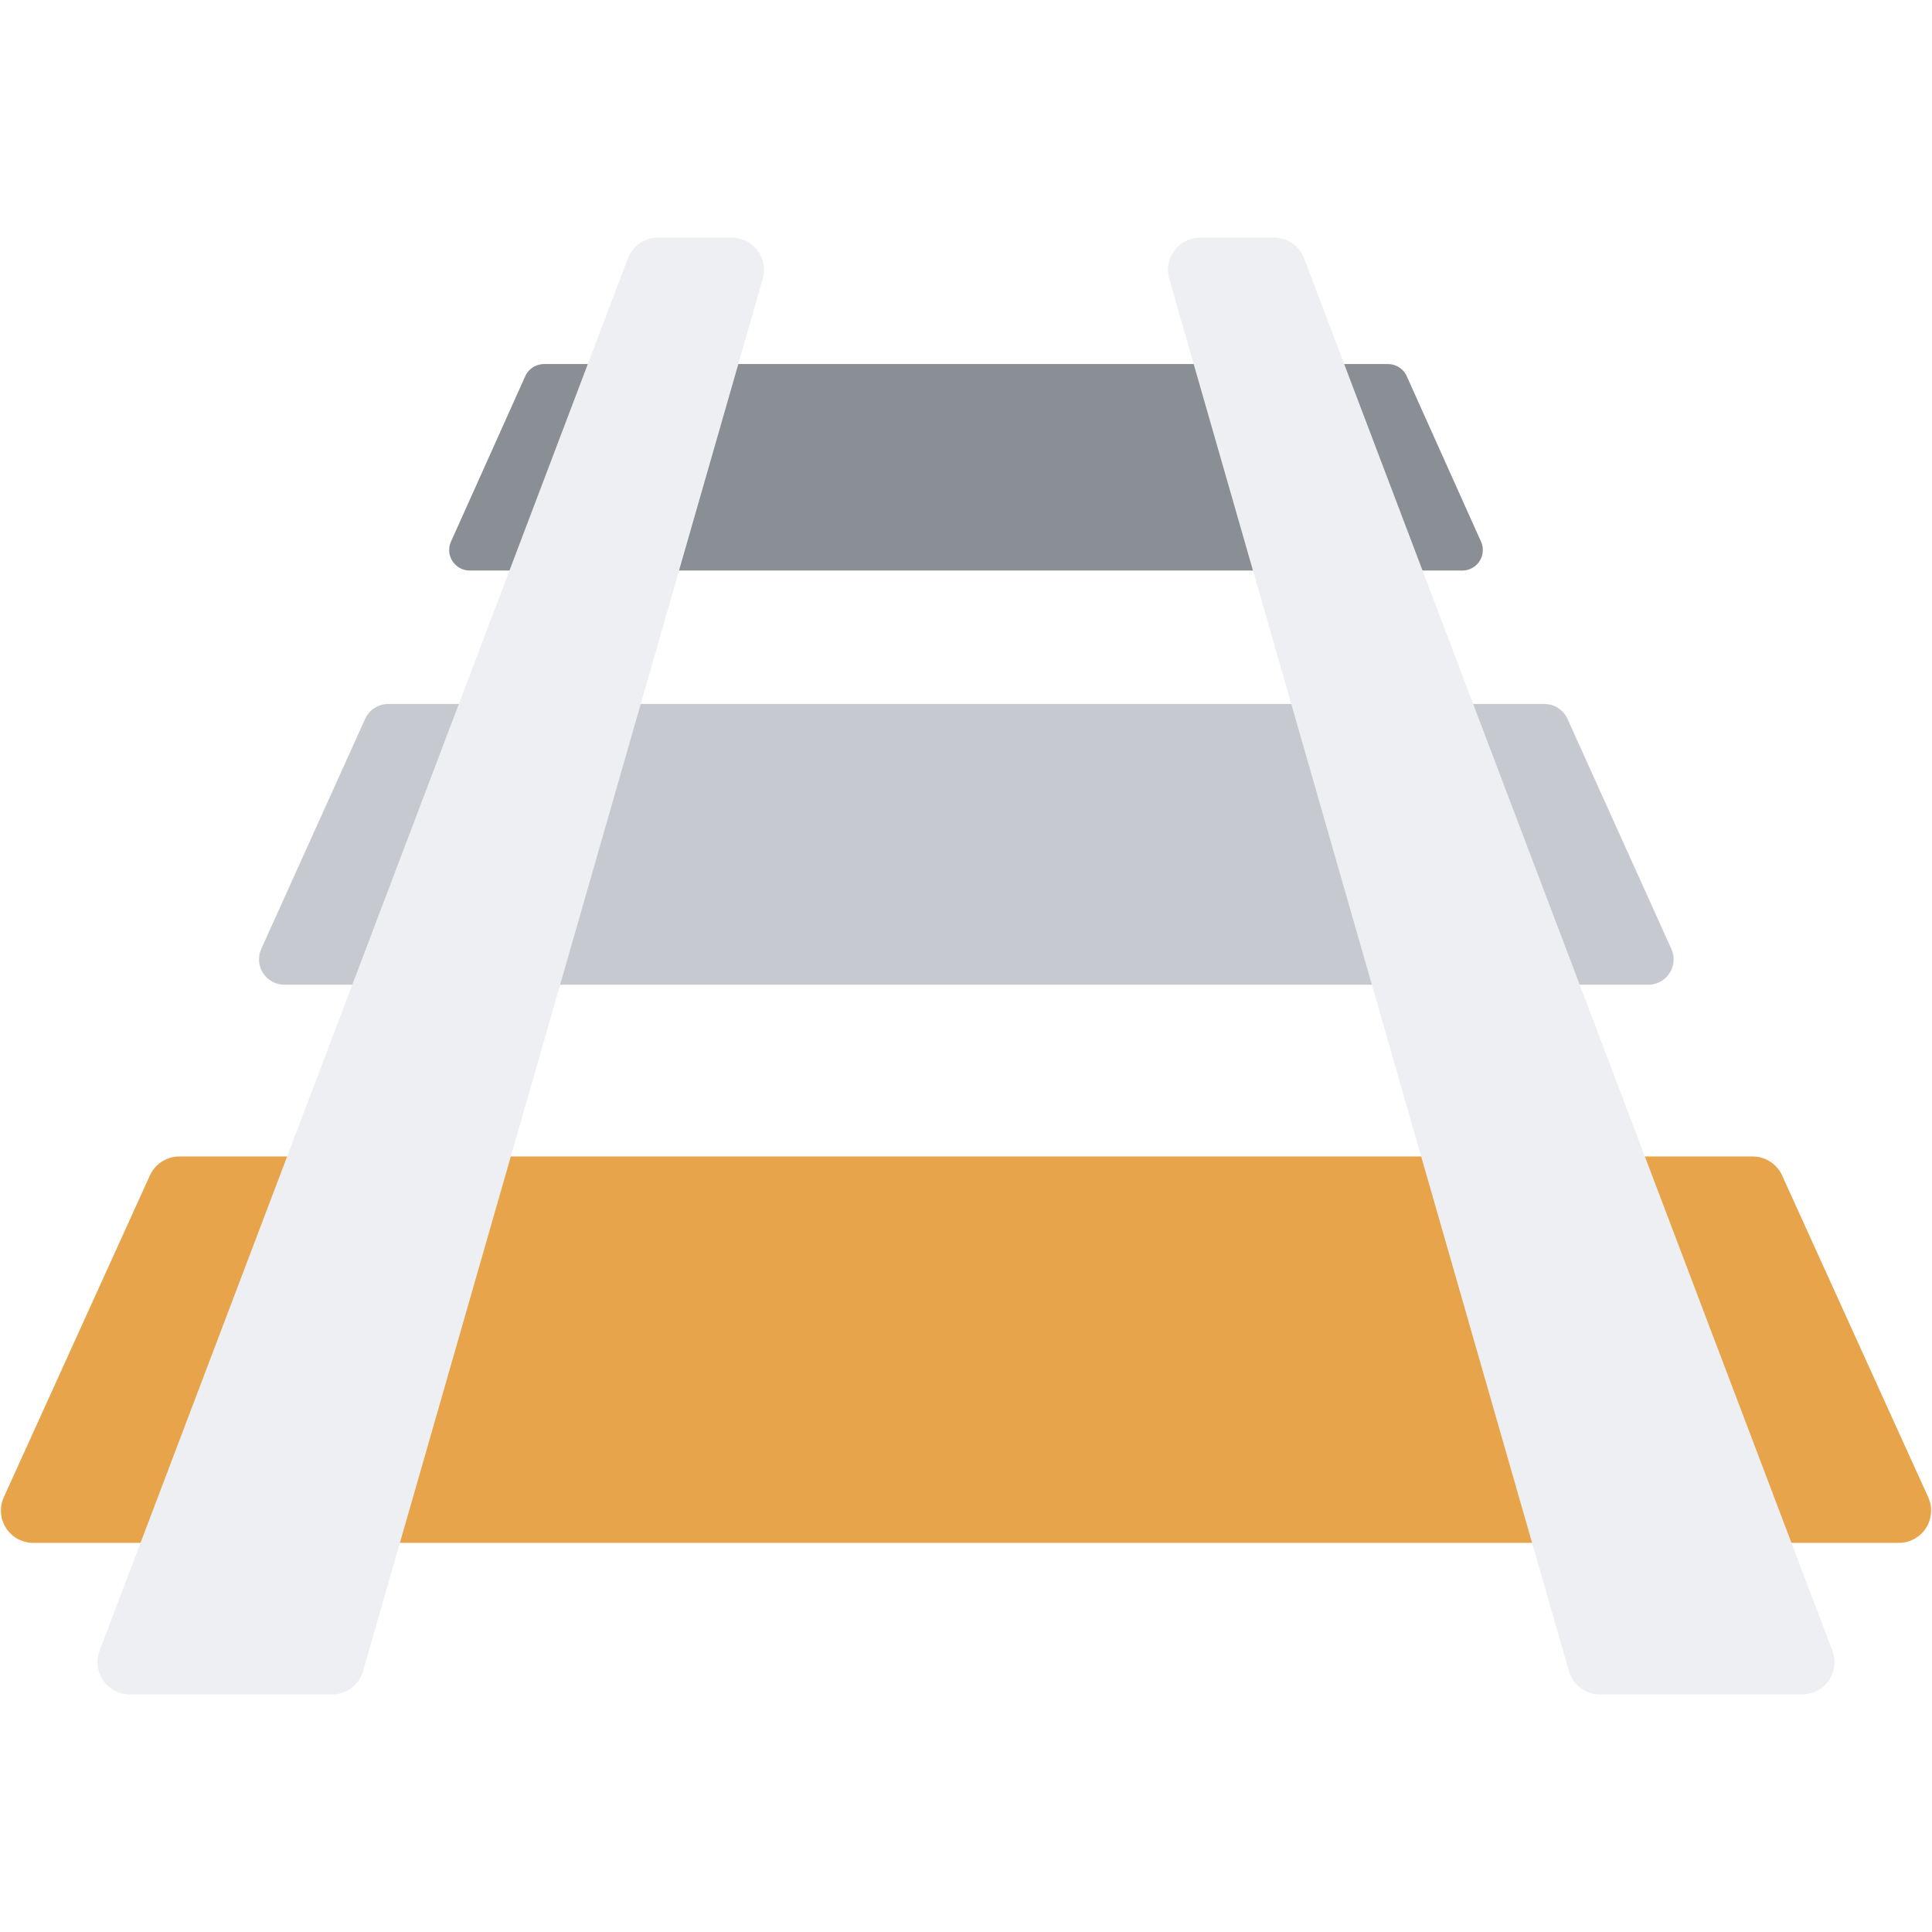
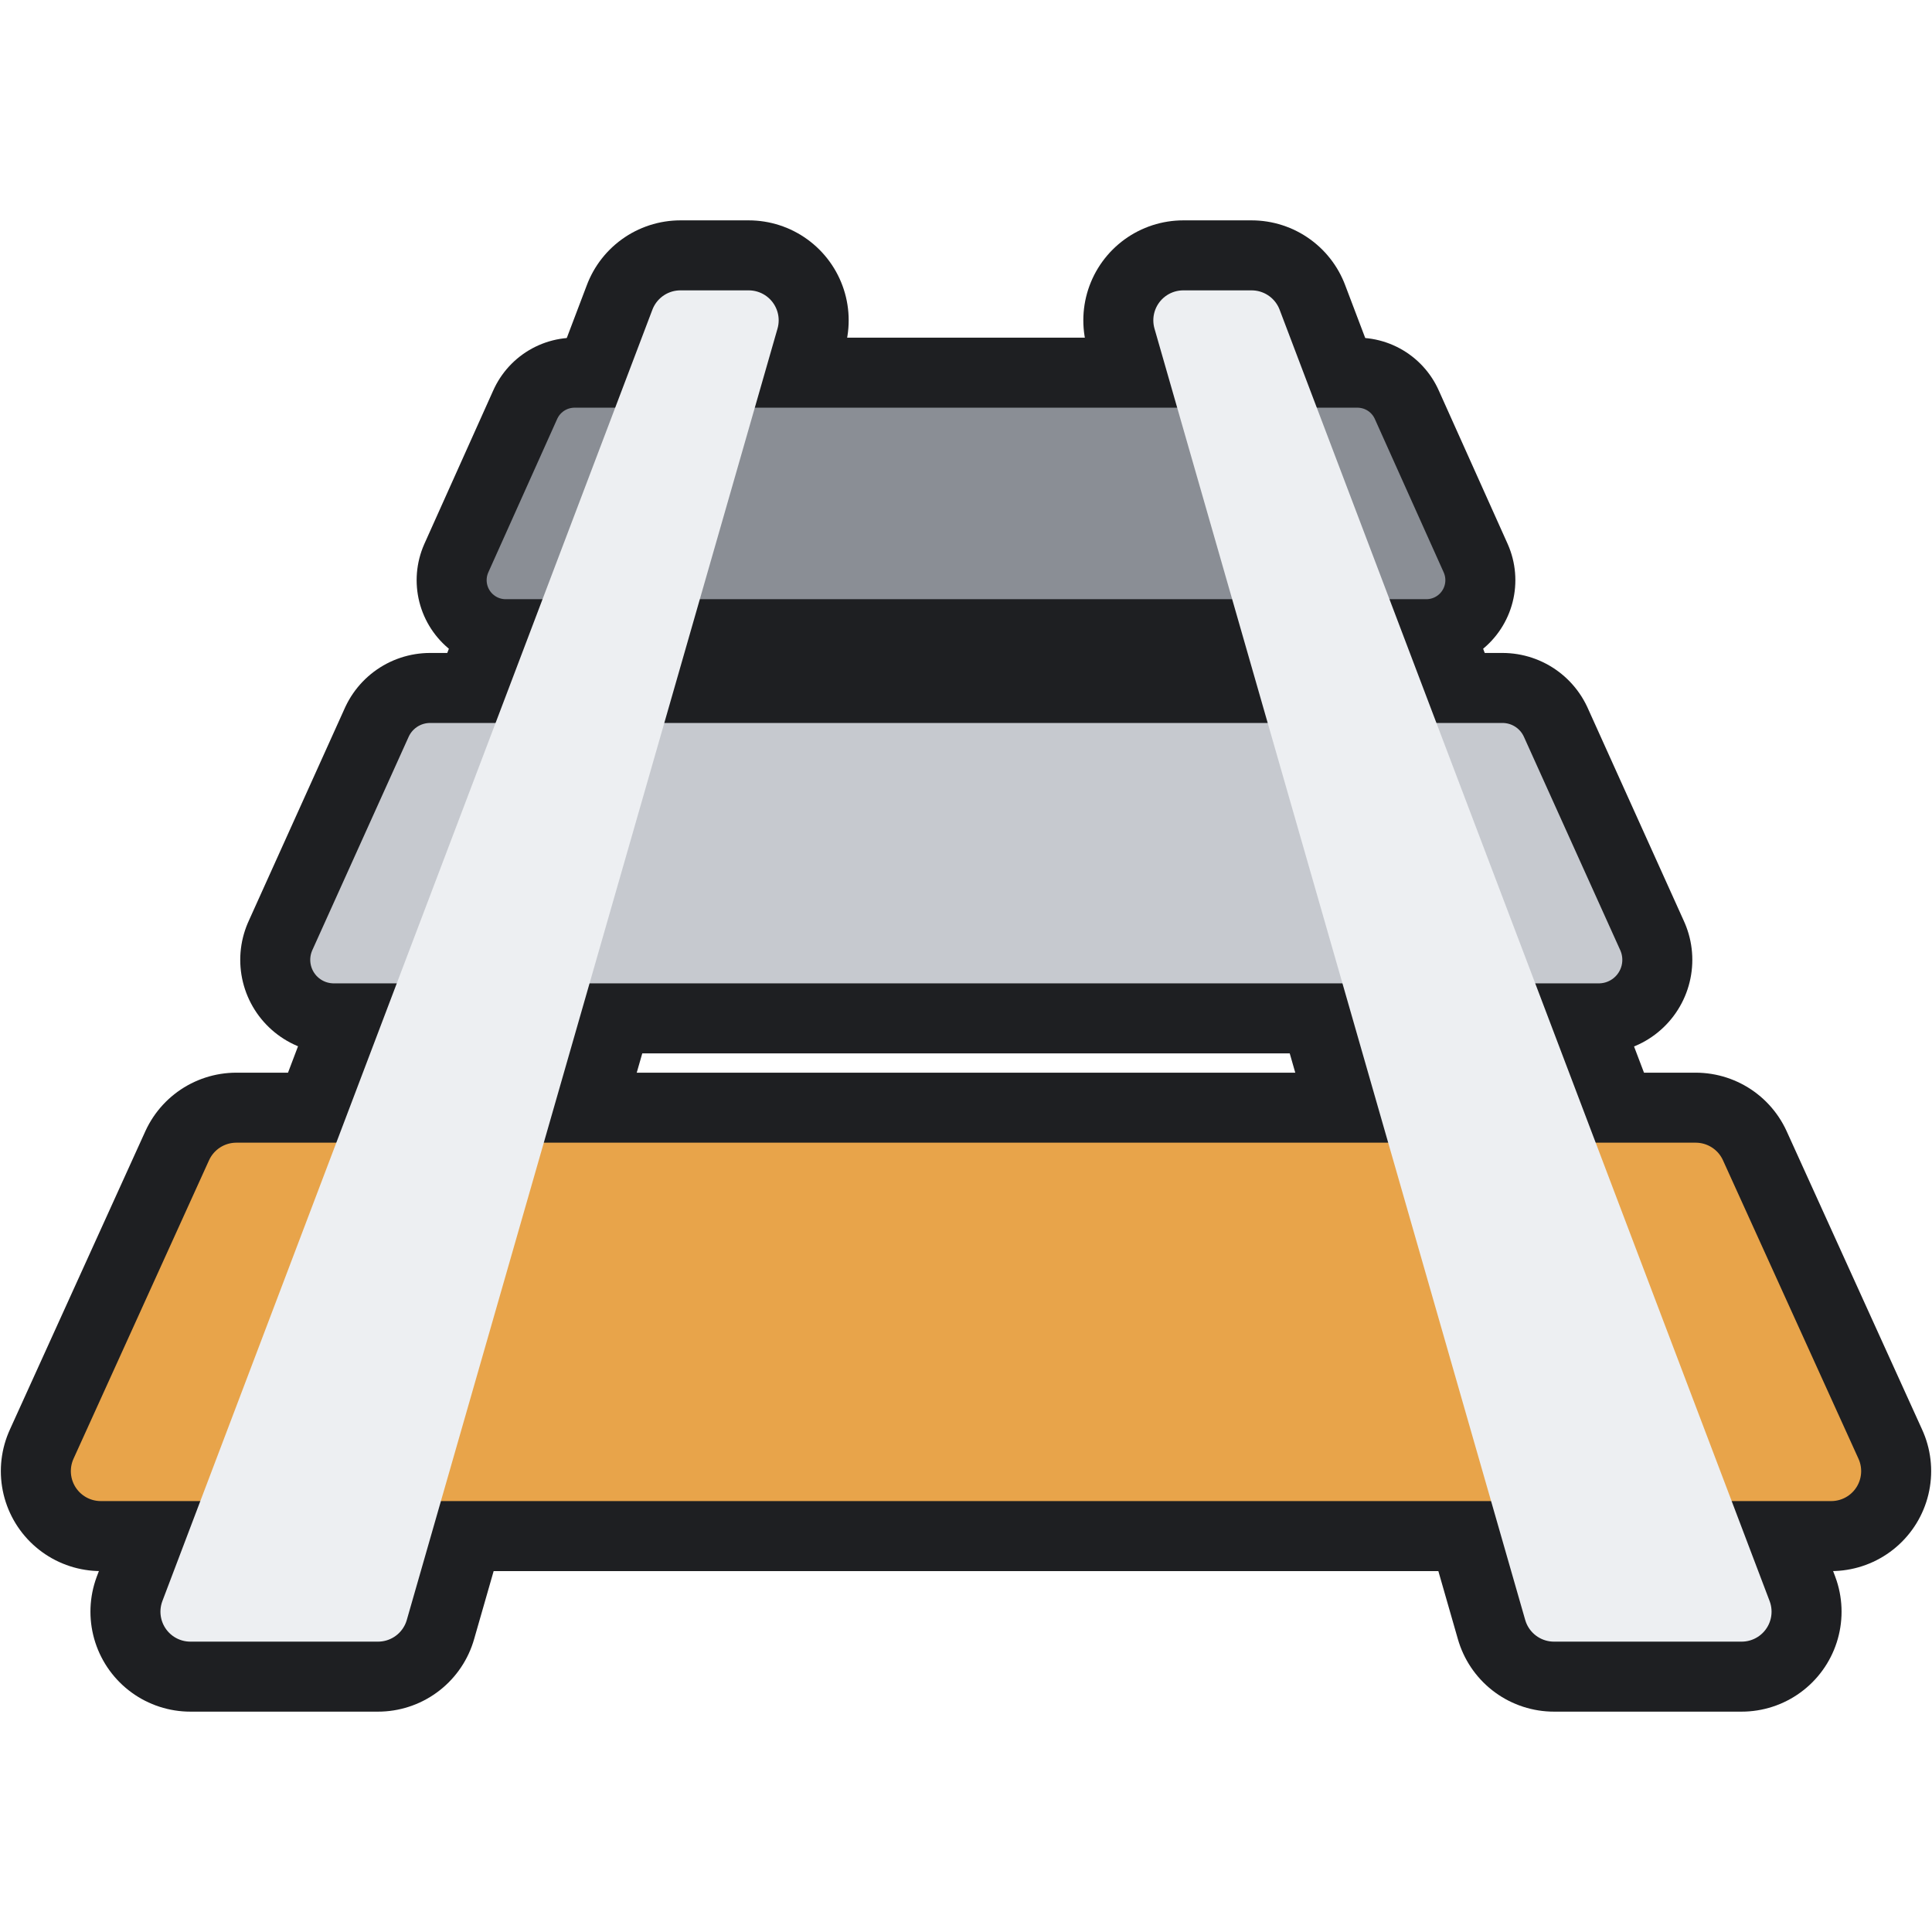
- <svg xmlns="http://www.w3.org/2000/svg" width="100%" height="100%" viewBox="0 0 32 32">
+ <svg xmlns="http://www.w3.org/2000/svg" width="100%" height="100%" viewBox="-1.25 -1.25 34.5 34.5">
+   <polygon points="0.55,25.02 31.45,25.02 29.03,19.69 2.97,19.69" fill="#1E1F22" stroke="#1E1F22" stroke-width="3.57" stroke-linejoin="round" />
+   <polygon points="4.71,15.89 27.30,15.89 25.58,12.08 6.43,12.08" fill="#1E1F22" stroke="#1E1F22" stroke-width="3.34" stroke-linejoin="round" />
+   <polygon points="7.78,9.11 24.22,9.11 22.99,6.37 9.01,6.37" fill="#1E1F22" stroke="#1E1F22" stroke-width="3.18" stroke-linejoin="round" />
+   <polygon points="2.15,27.53 5.50,27.53 12.12,4.47 10.90,4.47" fill="#1E1F22" stroke="#1E1F22" stroke-width="3.57" stroke-linejoin="round" />
+   <polygon points="29.85,27.53 26.50,27.53 19.88,4.47 21.10,4.47" fill="#1E1F22" stroke="#1E1F22" stroke-width="3.57" stroke-linejoin="round" />
  <polygon points="0.55,25.02 31.45,25.02 29.03,19.69 2.97,19.69" fill="#E8A44A" stroke="#E8A44A" stroke-width="1.07" stroke-linejoin="round" />
  <polygon points="4.71,15.89 27.30,15.89 25.58,12.08 6.43,12.08" fill="#C6C9CF" stroke="#C6C9CF" stroke-width="0.84" stroke-linejoin="round" />
  <polygon points="7.78,9.11 24.22,9.11 22.99,6.37 9.01,6.37" fill="#8A8E95" stroke="#8A8E95" stroke-width="0.68" stroke-linejoin="round" />
  <polygon points="2.15,27.53 5.50,27.53 12.12,4.47 10.90,4.47" fill="#EDEFF2" stroke="#EDEFF2" stroke-width="1.07" stroke-linejoin="round" />
  <polygon points="29.85,27.53 26.50,27.53 19.88,4.47 21.10,4.47" fill="#EDEFF2" stroke="#EDEFF2" stroke-width="1.07" stroke-linejoin="round" />
</svg>
